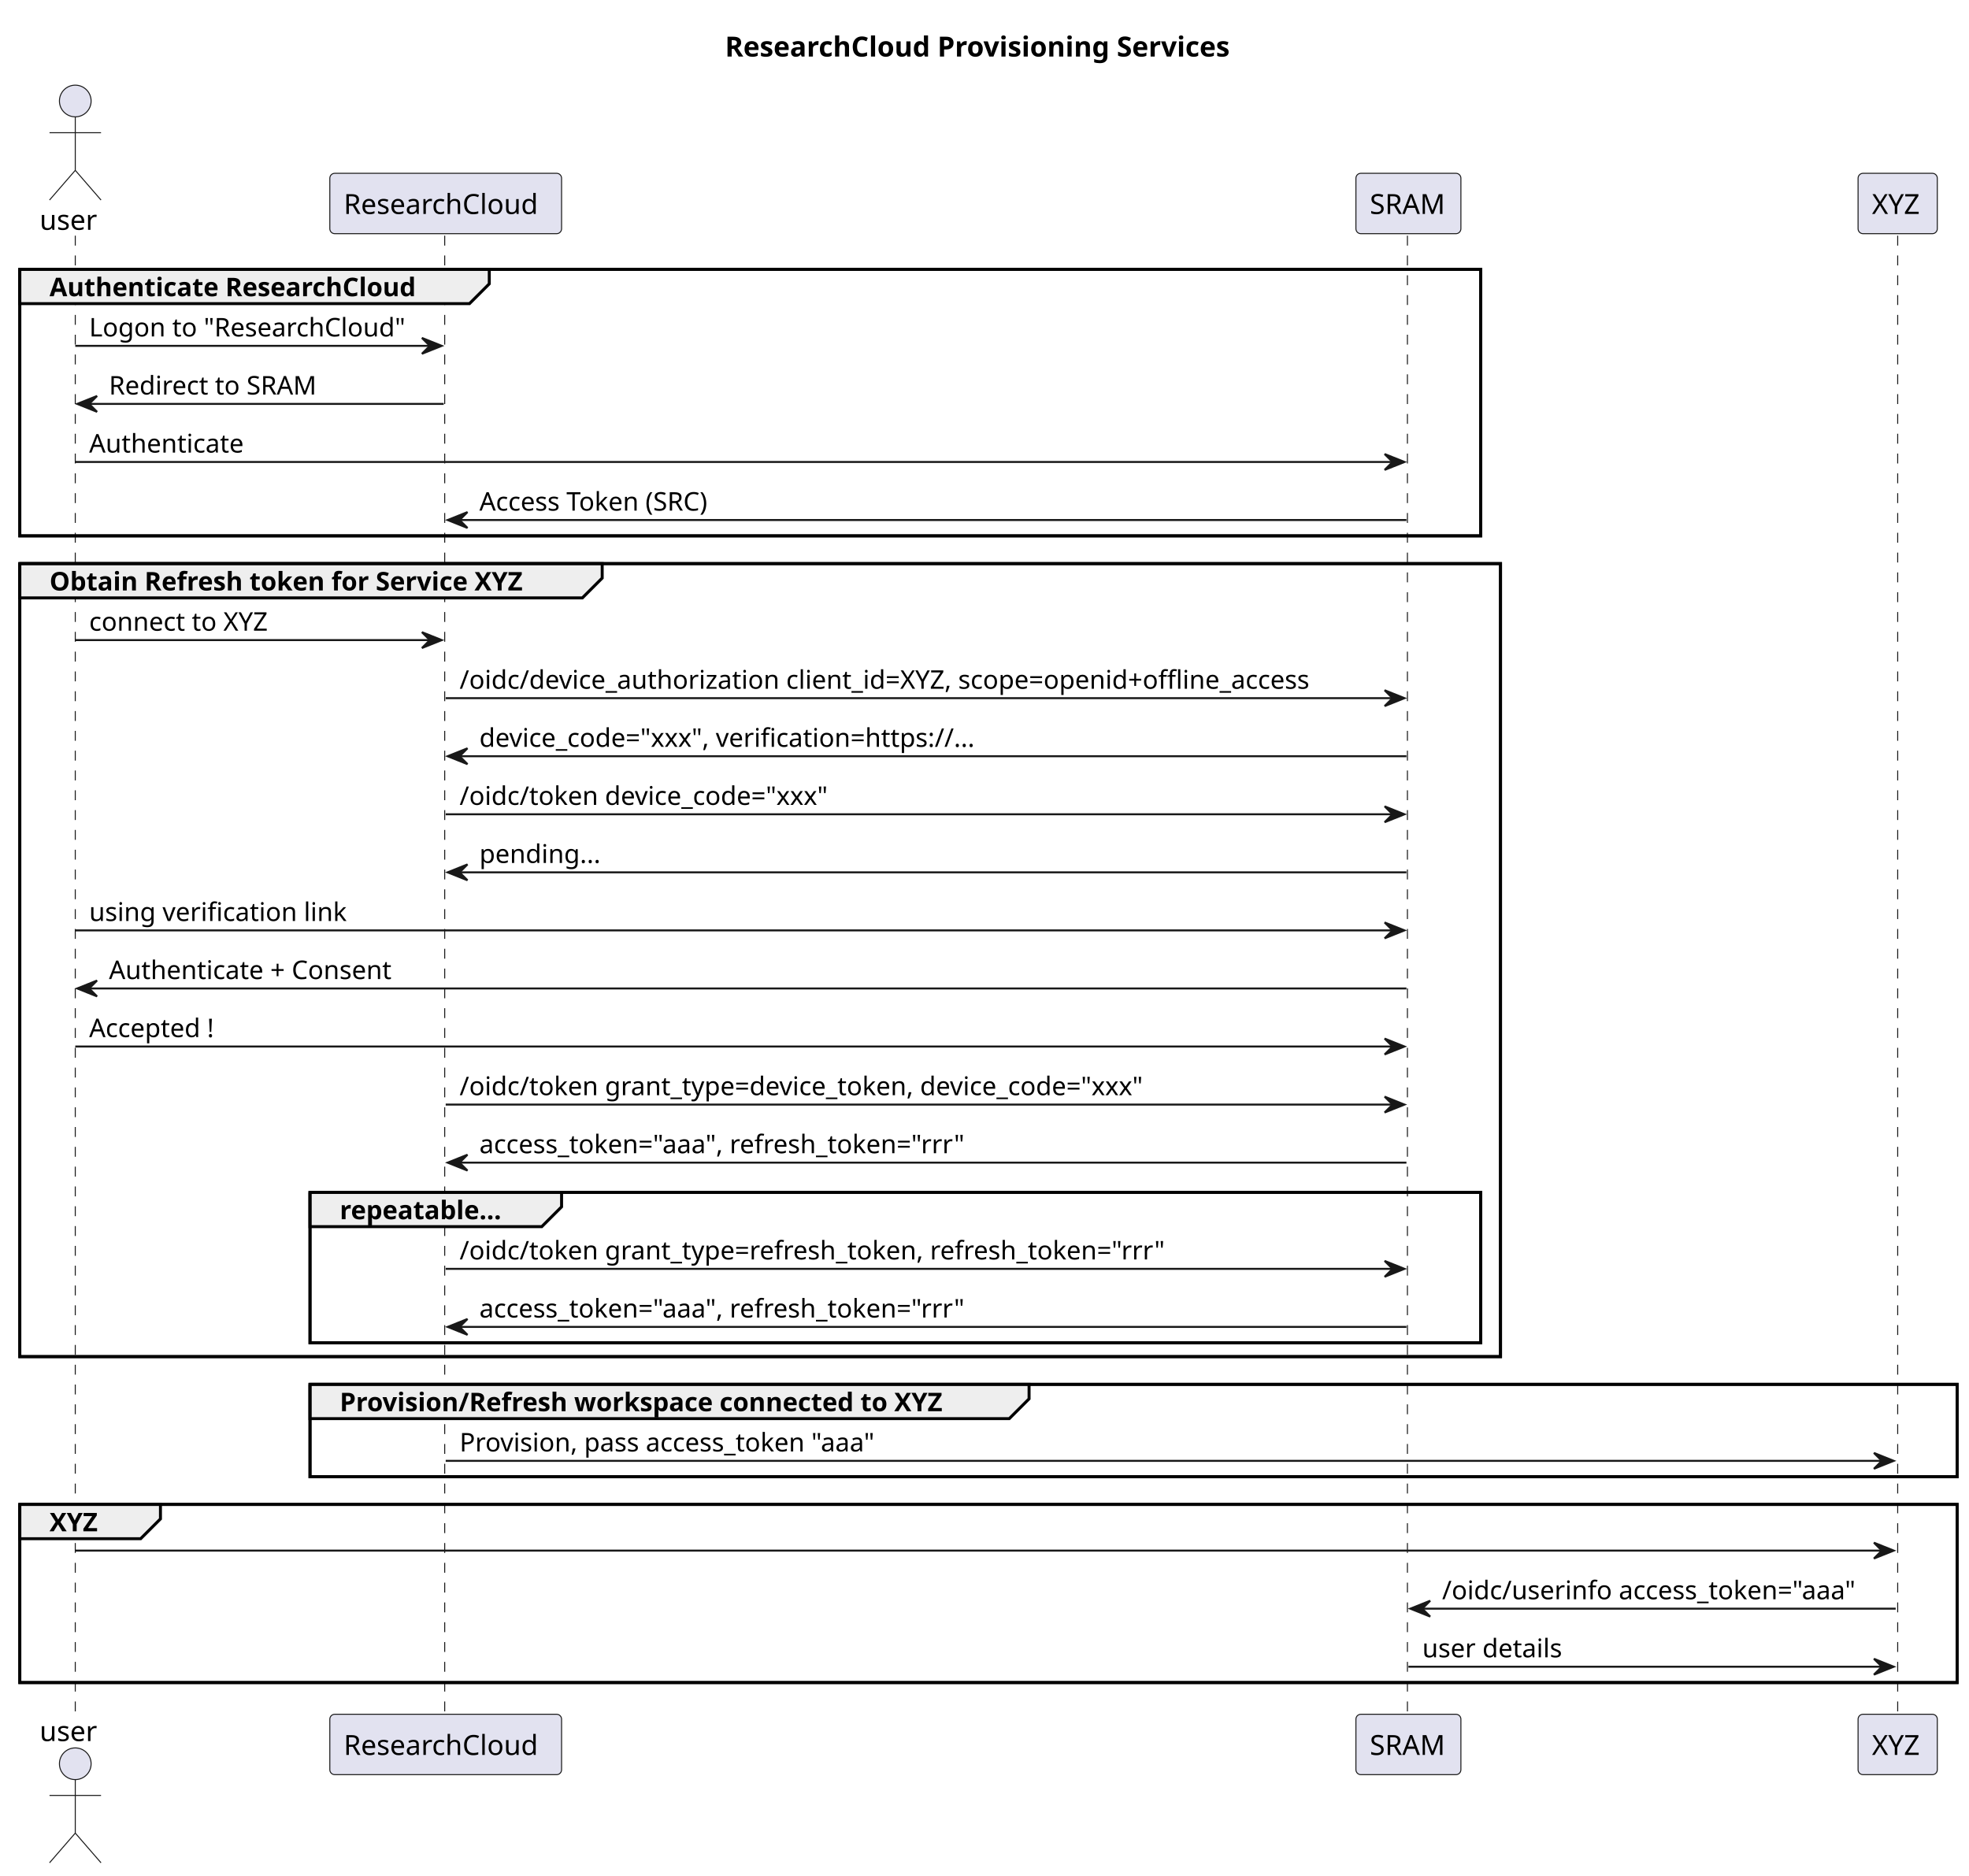
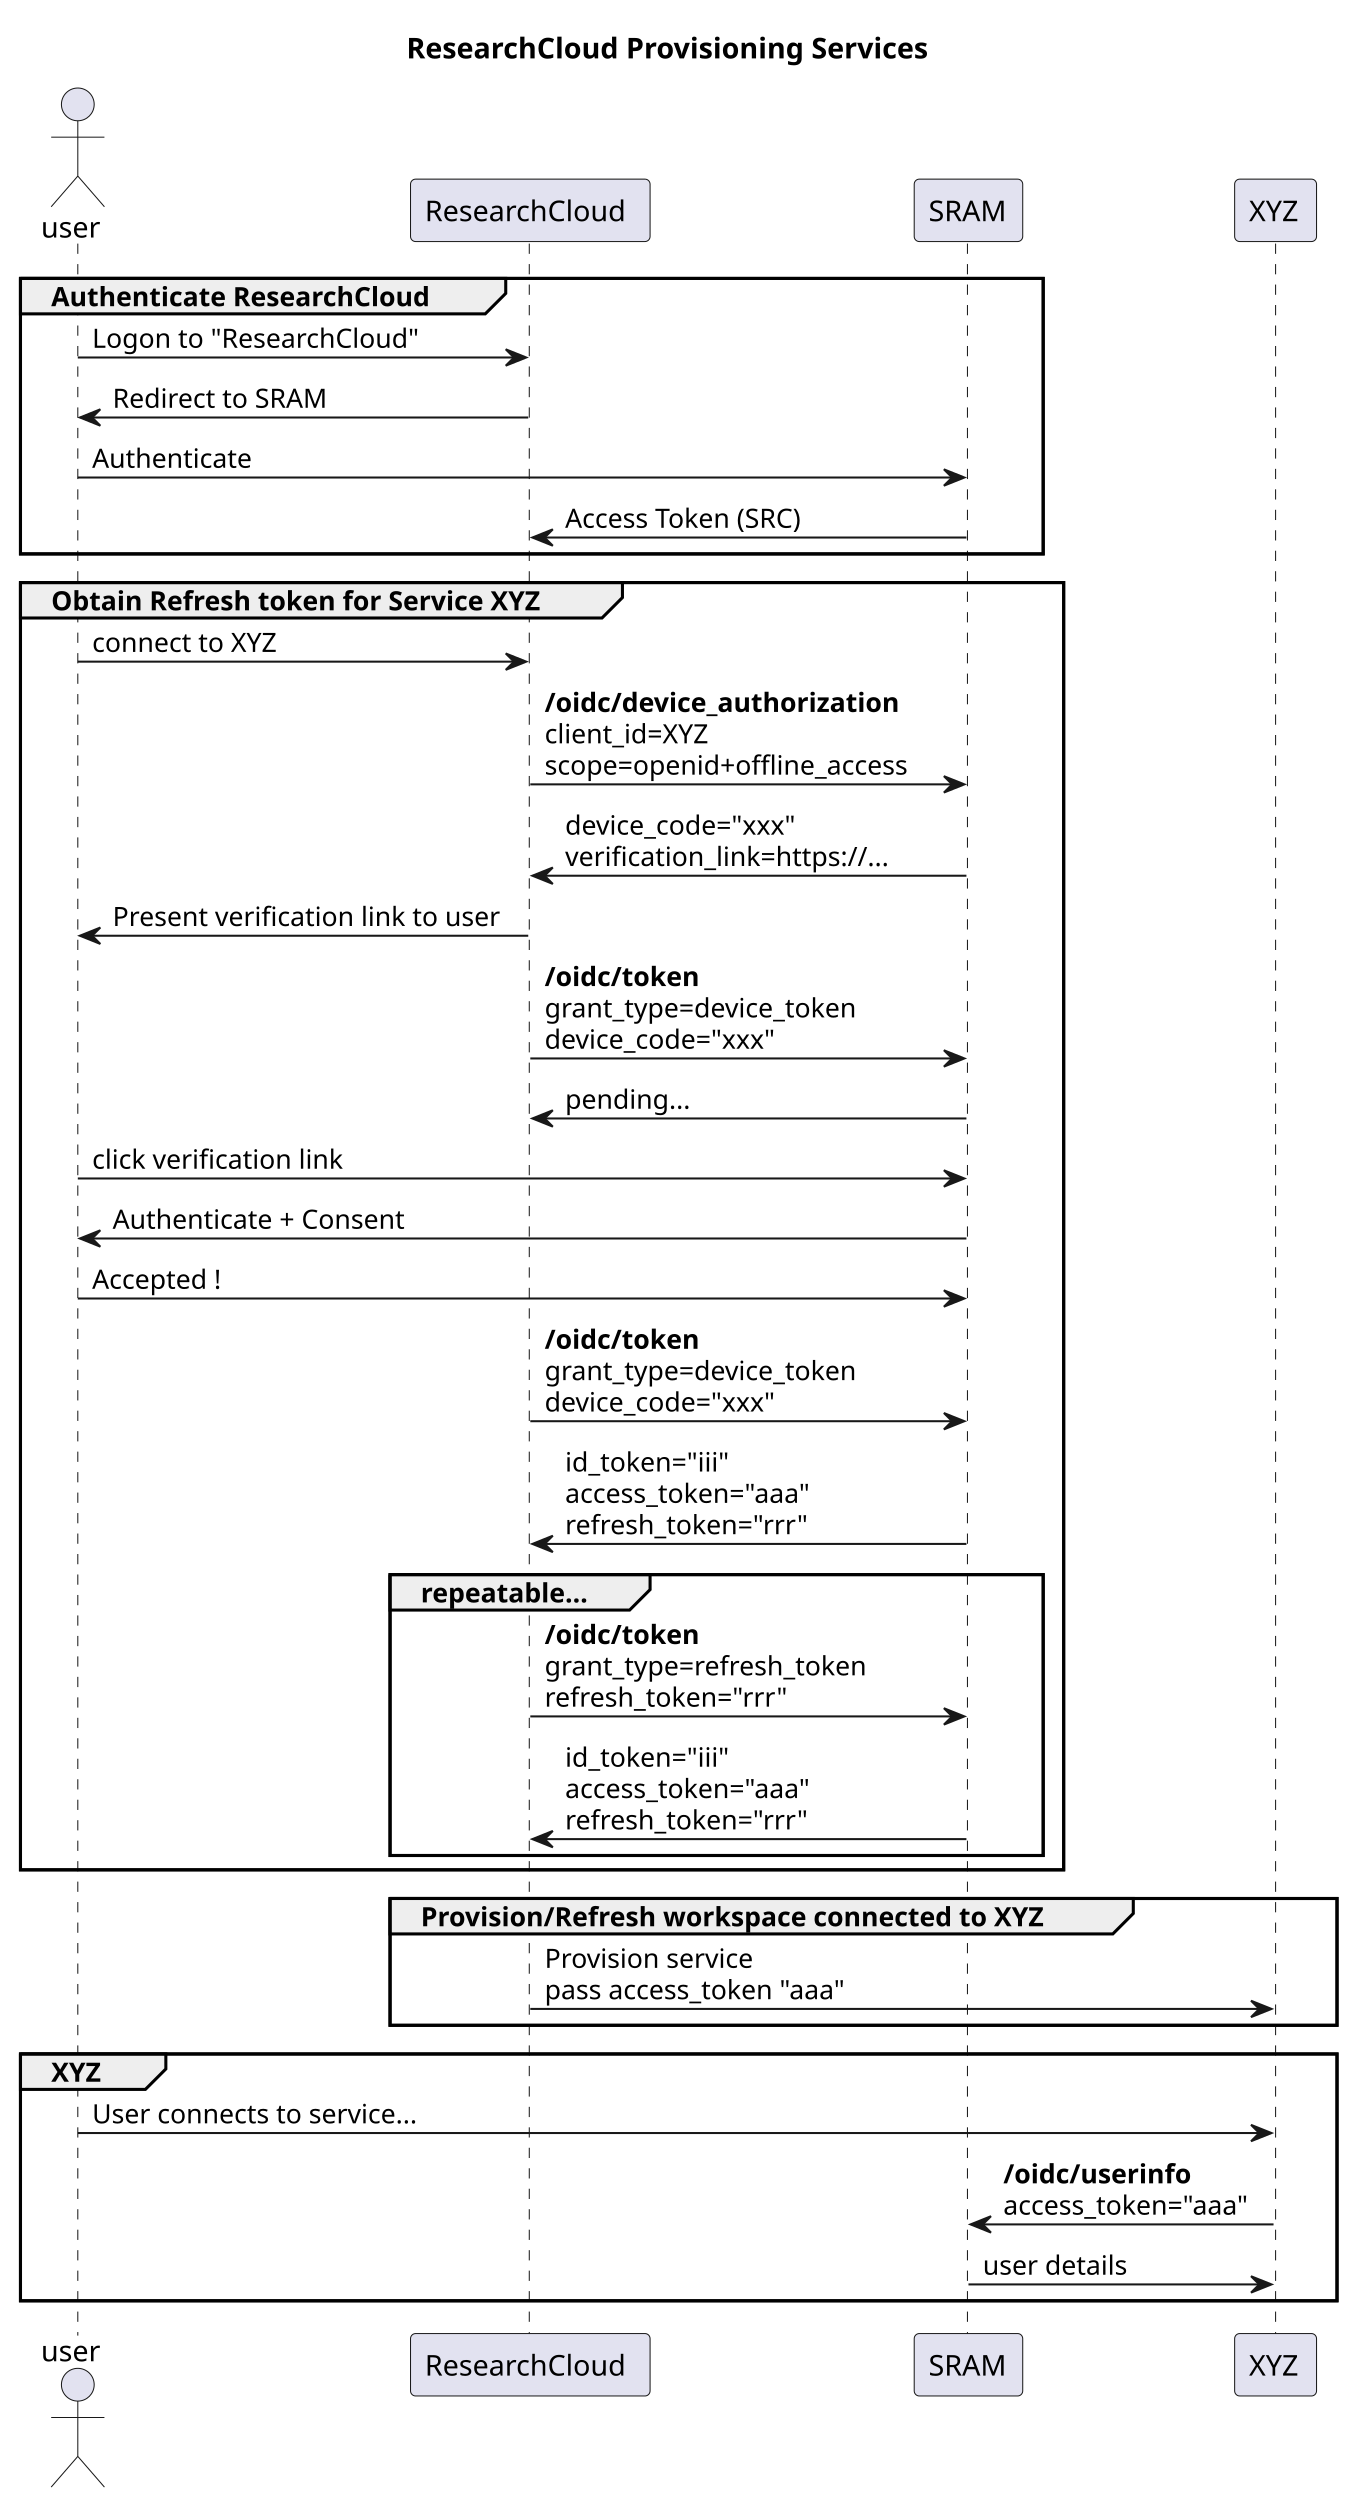
- <svg xmlns="http://www.w3.org/2000/svg" contentStyleType="text/css" height="947px" preserveAspectRatio="none" style="width:994px;height:947px;background:#FFFFFF;" version="1.1" viewBox="0 0 994 947" width="994px" zoomAndPan="magnify">
+ <svg xmlns="http://www.w3.org/2000/svg" contentStyleType="text/css" height="1221px" preserveAspectRatio="none" style="width:659px;height:1221px;background:#FFFFFF;" version="1.1" viewBox="0 0 659 1221" width="659px" zoomAndPan="magnify">
  <defs />
  <g>
-     <rect fill="none" height="26.488" id="_title" style="stroke:none;stroke-width:1.0;" width="275" x="361" y="10" />
-     <text fill="#000000" font-family="sans-serif" font-size="14" font-weight="bold" lengthAdjust="spacing" textLength="265" x="366" y="28.535">ResearchCloud Provisioning Services</text>
-     <rect fill="none" height="134.553" style="stroke:#000000;stroke-width:1.5;" width="737.5" x="10" y="135.977" />
-     <rect fill="none" height="400.348" style="stroke:#000000;stroke-width:1.5;" width="747.5" x="10" y="284.529" />
-     <rect fill="none" height="75.932" style="stroke:#000000;stroke-width:1.5;" width="591" x="156.5" y="601.945" />
-     <rect fill="none" height="46.621" style="stroke:#000000;stroke-width:1.5;" width="831.5" x="156.5" y="698.877" />
-     <rect fill="none" height="89.932" style="stroke:#000000;stroke-width:1.5;" width="978" x="10" y="759.498" />
-     <line style="stroke:#181818;stroke-width:0.5;stroke-dasharray:5.0,5.0;" x1="38" x2="38" y1="118.977" y2="866.43" />
-     <line style="stroke:#181818;stroke-width:0.5;stroke-dasharray:5.0,5.0;" x1="224.5" x2="224.5" y1="118.977" y2="866.43" />
-     <line style="stroke:#181818;stroke-width:0.5;stroke-dasharray:5.0,5.0;" x1="710.5" x2="710.5" y1="118.977" y2="866.43" />
-     <line style="stroke:#181818;stroke-width:0.5;stroke-dasharray:5.0,5.0;" x1="958" x2="958" y1="118.977" y2="866.43" />
+     <rect fill="none" height="26.488" id="_title" style="stroke:none;stroke-width:1.0;" width="275" x="193.5" y="10" />
+     <text fill="#000000" font-family="sans-serif" font-size="14" font-weight="bold" lengthAdjust="spacing" textLength="265" x="198.5" y="28.535">ResearchCloud Provisioning Services</text>
+     <rect fill="none" height="134.553" style="stroke:#000000;stroke-width:1.5;" width="499.5" x="10" y="135.977" />
+     <rect fill="none" height="628.695" style="stroke:#000000;stroke-width:1.5;" width="509.5" x="10" y="284.529" />
+     <rect fill="none" height="137.174" style="stroke:#000000;stroke-width:1.5;" width="319" x="190.5" y="769.051" />
+     <rect fill="none" height="61.932" style="stroke:#000000;stroke-width:1.5;" width="462.5" x="190.5" y="927.225" />
+     <rect fill="none" height="120.553" style="stroke:#000000;stroke-width:1.5;" width="643" x="10" y="1003.156" />
+     <line style="stroke:#181818;stroke-width:0.5;stroke-dasharray:5.0,5.0;" x1="38" x2="38" y1="118.977" y2="1140.709" />
+     <line style="stroke:#181818;stroke-width:0.5;stroke-dasharray:5.0,5.0;" x1="258.5" x2="258.5" y1="118.977" y2="1140.709" />
+     <line style="stroke:#181818;stroke-width:0.5;stroke-dasharray:5.0,5.0;" x1="472.5" x2="472.5" y1="118.977" y2="1140.709" />
+     <line style="stroke:#181818;stroke-width:0.5;stroke-dasharray:5.0,5.0;" x1="623" x2="623" y1="118.977" y2="1140.709" />
    <text fill="#000000" font-family="sans-serif" font-size="14" lengthAdjust="spacing" textLength="30" x="20" y="116.023">user</text>
    <ellipse cx="38" cy="50.988" fill="#E2E2F0" rx="8" ry="8" style="stroke:#181818;stroke-width:0.5;" />
    <path d="M38,58.988 L38,85.988 M25,66.988 L51,66.988 M38,85.988 L25,100.988 M38,85.988 L51,100.988 " fill="none" style="stroke:#181818;stroke-width:0.5;" />
-     <text fill="#000000" font-family="sans-serif" font-size="14" lengthAdjust="spacing" textLength="30" x="20" y="878.965">user</text>
-     <ellipse cx="38" cy="890.418" fill="#E2E2F0" rx="8" ry="8" style="stroke:#181818;stroke-width:0.5;" />
-     <path d="M38,898.418 L38,925.418 M25,906.418 L51,906.418 M38,925.418 L25,940.418 M38,925.418 L51,940.418 " fill="none" style="stroke:#181818;stroke-width:0.5;" />
-     <rect fill="#E2E2F0" height="30.488" rx="2.5" ry="2.5" style="stroke:#181818;stroke-width:0.5;" width="117" x="166.5" y="87.488" />
-     <text fill="#000000" font-family="sans-serif" font-size="14" lengthAdjust="spacing" textLength="103" x="173.5" y="108.023">ResearchCloud</text>
-     <rect fill="#E2E2F0" height="30.488" rx="2.5" ry="2.5" style="stroke:#181818;stroke-width:0.5;" width="117" x="166.5" y="865.43" />
-     <text fill="#000000" font-family="sans-serif" font-size="14" lengthAdjust="spacing" textLength="103" x="173.5" y="885.965">ResearchCloud</text>
-     <rect fill="#E2E2F0" height="30.488" rx="2.5" ry="2.5" style="stroke:#181818;stroke-width:0.5;" width="53" x="684.5" y="87.488" />
-     <text fill="#000000" font-family="sans-serif" font-size="14" lengthAdjust="spacing" textLength="39" x="691.5" y="108.023">SRAM</text>
-     <rect fill="#E2E2F0" height="30.488" rx="2.5" ry="2.5" style="stroke:#181818;stroke-width:0.5;" width="53" x="684.5" y="865.43" />
-     <text fill="#000000" font-family="sans-serif" font-size="14" lengthAdjust="spacing" textLength="39" x="691.5" y="885.965">SRAM</text>
-     <rect fill="#E2E2F0" height="30.488" rx="2.5" ry="2.5" style="stroke:#181818;stroke-width:0.5;" width="40" x="938" y="87.488" />
-     <text fill="#000000" font-family="sans-serif" font-size="14" lengthAdjust="spacing" textLength="26" x="945" y="108.023">XYZ</text>
-     <rect fill="#E2E2F0" height="30.488" rx="2.5" ry="2.5" style="stroke:#181818;stroke-width:0.5;" width="40" x="938" y="865.43" />
-     <text fill="#000000" font-family="sans-serif" font-size="14" lengthAdjust="spacing" textLength="26" x="945" y="885.965">XYZ</text>
+     <text fill="#000000" font-family="sans-serif" font-size="14" lengthAdjust="spacing" textLength="30" x="20" y="1153.244">user</text>
+     <ellipse cx="38" cy="1164.697" fill="#E2E2F0" rx="8" ry="8" style="stroke:#181818;stroke-width:0.5;" />
+     <path d="M38,1172.697 L38,1199.697 M25,1180.697 L51,1180.697 M38,1199.697 L25,1214.697 M38,1199.697 L51,1214.697 " fill="none" style="stroke:#181818;stroke-width:0.5;" />
+     <rect fill="#E2E2F0" height="30.488" rx="2.5" ry="2.5" style="stroke:#181818;stroke-width:0.5;" width="117" x="200.5" y="87.488" />
+     <text fill="#000000" font-family="sans-serif" font-size="14" lengthAdjust="spacing" textLength="103" x="207.5" y="108.023">ResearchCloud</text>
+     <rect fill="#E2E2F0" height="30.488" rx="2.5" ry="2.5" style="stroke:#181818;stroke-width:0.5;" width="117" x="200.5" y="1139.709" />
+     <text fill="#000000" font-family="sans-serif" font-size="14" lengthAdjust="spacing" textLength="103" x="207.5" y="1160.244">ResearchCloud</text>
+     <rect fill="#E2E2F0" height="30.488" rx="2.5" ry="2.5" style="stroke:#181818;stroke-width:0.5;" width="53" x="446.5" y="87.488" />
+     <text fill="#000000" font-family="sans-serif" font-size="14" lengthAdjust="spacing" textLength="39" x="453.5" y="108.023">SRAM</text>
+     <rect fill="#E2E2F0" height="30.488" rx="2.5" ry="2.5" style="stroke:#181818;stroke-width:0.5;" width="53" x="446.5" y="1139.709" />
+     <text fill="#000000" font-family="sans-serif" font-size="14" lengthAdjust="spacing" textLength="39" x="453.5" y="1160.244">SRAM</text>
+     <rect fill="#E2E2F0" height="30.488" rx="2.5" ry="2.5" style="stroke:#181818;stroke-width:0.5;" width="40" x="603" y="87.488" />
+     <text fill="#000000" font-family="sans-serif" font-size="14" lengthAdjust="spacing" textLength="26" x="610" y="108.023">XYZ</text>
+     <rect fill="#E2E2F0" height="30.488" rx="2.5" ry="2.5" style="stroke:#181818;stroke-width:0.5;" width="40" x="603" y="1139.709" />
+     <text fill="#000000" font-family="sans-serif" font-size="14" lengthAdjust="spacing" textLength="26" x="610" y="1160.244">XYZ</text>
    <path d="M10,135.977 L247,135.977 L247,143.287 L237,153.287 L10,153.287 L10,135.977 " fill="#EEEEEE" style="stroke:#000000;stroke-width:1.5;" />
-     <rect fill="none" height="134.553" style="stroke:#000000;stroke-width:1.5;" width="737.5" x="10" y="135.977" />
+     <rect fill="none" height="134.553" style="stroke:#000000;stroke-width:1.5;" width="499.5" x="10" y="135.977" />
    <text fill="#000000" font-family="sans-serif" font-size="13" font-weight="bold" lengthAdjust="spacing" textLength="192" x="25" y="149.545">Authenticate ResearchCloud</text>
-     <polygon fill="#181818" points="213,170.598,223,174.598,213,178.598,217,174.598" style="stroke:#181818;stroke-width:1.0;" />
-     <line style="stroke:#181818;stroke-width:1.0;" x1="38" x2="219" y1="174.598" y2="174.598" />
+     <polygon fill="#181818" points="247,170.598,257,174.598,247,178.598,251,174.598" style="stroke:#181818;stroke-width:1.0;" />
+     <line style="stroke:#181818;stroke-width:1.0;" x1="38" x2="253" y1="174.598" y2="174.598" />
    <text fill="#000000" font-family="sans-serif" font-size="13" lengthAdjust="spacing" textLength="163" x="45" y="169.856">Logon to "ResearchCloud"</text>
    <polygon fill="#181818" points="49,199.908,39,203.908,49,207.908,45,203.908" style="stroke:#181818;stroke-width:1.0;" />
-     <line style="stroke:#181818;stroke-width:1.0;" x1="43" x2="224" y1="203.908" y2="203.908" />
+     <line style="stroke:#181818;stroke-width:1.0;" x1="43" x2="258" y1="203.908" y2="203.908" />
    <text fill="#000000" font-family="sans-serif" font-size="13" lengthAdjust="spacing" textLength="107" x="55" y="199.166">Redirect to SRAM</text>
-     <polygon fill="#181818" points="699,229.219,709,233.219,699,237.219,703,233.219" style="stroke:#181818;stroke-width:1.0;" />
-     <line style="stroke:#181818;stroke-width:1.0;" x1="38" x2="705" y1="233.219" y2="233.219" />
+     <polygon fill="#181818" points="461,229.219,471,233.219,461,237.219,465,233.219" style="stroke:#181818;stroke-width:1.0;" />
+     <line style="stroke:#181818;stroke-width:1.0;" x1="38" x2="467" y1="233.219" y2="233.219" />
    <text fill="#000000" font-family="sans-serif" font-size="13" lengthAdjust="spacing" textLength="80" x="45" y="228.477">Authenticate</text>
-     <polygon fill="#181818" points="236,258.529,226,262.529,236,266.529,232,262.529" style="stroke:#181818;stroke-width:1.0;" />
-     <line style="stroke:#181818;stroke-width:1.0;" x1="230" x2="710" y1="262.529" y2="262.529" />
-     <text fill="#000000" font-family="sans-serif" font-size="13" lengthAdjust="spacing" textLength="123" x="242" y="257.787">Access Token (SRC)</text>
+     <polygon fill="#181818" points="270,258.529,260,262.529,270,266.529,266,262.529" style="stroke:#181818;stroke-width:1.0;" />
+     <line style="stroke:#181818;stroke-width:1.0;" x1="264" x2="472" y1="262.529" y2="262.529" />
+     <text fill="#000000" font-family="sans-serif" font-size="13" lengthAdjust="spacing" textLength="123" x="276" y="257.787">Access Token (SRC)</text>
    <path d="M10,284.529 L304,284.529 L304,291.84 L294,301.84 L10,301.84 L10,284.529 " fill="#EEEEEE" style="stroke:#000000;stroke-width:1.5;" />
-     <rect fill="none" height="400.348" style="stroke:#000000;stroke-width:1.5;" width="747.5" x="10" y="284.529" />
+     <rect fill="none" height="628.695" style="stroke:#000000;stroke-width:1.5;" width="509.5" x="10" y="284.529" />
    <text fill="#000000" font-family="sans-serif" font-size="13" font-weight="bold" lengthAdjust="spacing" textLength="249" x="25" y="298.098">Obtain Refresh token for Service XYZ</text>
-     <polygon fill="#181818" points="213,319.15,223,323.15,213,327.15,217,323.15" style="stroke:#181818;stroke-width:1.0;" />
-     <line style="stroke:#181818;stroke-width:1.0;" x1="38" x2="219" y1="323.15" y2="323.15" />
+     <polygon fill="#181818" points="247,319.15,257,323.15,247,327.15,251,323.15" style="stroke:#181818;stroke-width:1.0;" />
+     <line style="stroke:#181818;stroke-width:1.0;" x1="38" x2="253" y1="323.15" y2="323.15" />
    <text fill="#000000" font-family="sans-serif" font-size="13" lengthAdjust="spacing" textLength="95" x="45" y="318.408">connect to XYZ</text>
-     <polygon fill="#181818" points="699,348.461,709,352.461,699,356.461,703,352.461" style="stroke:#181818;stroke-width:1.0;" />
-     <line style="stroke:#181818;stroke-width:1.0;" x1="225" x2="705" y1="352.461" y2="352.461" />
-     <text fill="#000000" font-family="sans-serif" font-size="13" lengthAdjust="spacing" textLength="462" x="232" y="347.719">/oidc/device_authorization client_id=XYZ, scope=openid+offline_access</text>
-     <polygon fill="#181818" points="236,377.772,226,381.772,236,385.772,232,381.772" style="stroke:#181818;stroke-width:1.0;" />
-     <line style="stroke:#181818;stroke-width:1.0;" x1="230" x2="710" y1="381.772" y2="381.772" />
-     <text fill="#000000" font-family="sans-serif" font-size="13" lengthAdjust="spacing" textLength="273" x="242" y="377.029">device_code="xxx", verification=https://...</text>
-     <polygon fill="#181818" points="699,407.082,709,411.082,699,415.082,703,411.082" style="stroke:#181818;stroke-width:1.0;" />
-     <line style="stroke:#181818;stroke-width:1.0;" x1="225" x2="705" y1="411.082" y2="411.082" />
-     <text fill="#000000" font-family="sans-serif" font-size="13" lengthAdjust="spacing" textLength="202" x="232" y="406.34">/oidc/token device_code="xxx"</text>
-     <polygon fill="#181818" points="236,436.393,226,440.393,236,444.393,232,440.393" style="stroke:#181818;stroke-width:1.0;" />
-     <line style="stroke:#181818;stroke-width:1.0;" x1="230" x2="710" y1="440.393" y2="440.393" />
-     <text fill="#000000" font-family="sans-serif" font-size="13" lengthAdjust="spacing" textLength="63" x="242" y="435.65">pending...</text>
-     <polygon fill="#181818" points="699,465.703,709,469.703,699,473.703,703,469.703" style="stroke:#181818;stroke-width:1.0;" />
-     <line style="stroke:#181818;stroke-width:1.0;" x1="38" x2="705" y1="469.703" y2="469.703" />
-     <text fill="#000000" font-family="sans-serif" font-size="13" lengthAdjust="spacing" textLength="138" x="45" y="464.961">using verification link</text>
-     <polygon fill="#181818" points="49,495.014,39,499.014,49,503.014,45,499.014" style="stroke:#181818;stroke-width:1.0;" />
-     <line style="stroke:#181818;stroke-width:1.0;" x1="43" x2="710" y1="499.014" y2="499.014" />
-     <text fill="#000000" font-family="sans-serif" font-size="13" lengthAdjust="spacing" textLength="150" x="55" y="494.272">Authenticate + Consent</text>
-     <polygon fill="#181818" points="699,524.324,709,528.324,699,532.324,703,528.324" style="stroke:#181818;stroke-width:1.0;" />
-     <line style="stroke:#181818;stroke-width:1.0;" x1="38" x2="705" y1="528.324" y2="528.324" />
-     <text fill="#000000" font-family="sans-serif" font-size="13" lengthAdjust="spacing" textLength="66" x="45" y="523.582">Accepted !</text>
-     <polygon fill="#181818" points="699,553.635,709,557.635,699,561.635,703,557.635" style="stroke:#181818;stroke-width:1.0;" />
-     <line style="stroke:#181818;stroke-width:1.0;" x1="225" x2="705" y1="557.635" y2="557.635" />
-     <text fill="#000000" font-family="sans-serif" font-size="13" lengthAdjust="spacing" textLength="370" x="232" y="552.893">/oidc/token grant_type=device_token, device_code="xxx"</text>
-     <polygon fill="#181818" points="236,582.945,226,586.945,236,590.945,232,586.945" style="stroke:#181818;stroke-width:1.0;" />
-     <line style="stroke:#181818;stroke-width:1.0;" x1="230" x2="710" y1="586.945" y2="586.945" />
-     <text fill="#000000" font-family="sans-serif" font-size="13" lengthAdjust="spacing" textLength="256" x="242" y="582.203">access_token="aaa", refresh_token="rrr"</text>
-     <path d="M156.5,601.945 L283.5,601.945 L283.5,609.256 L273.5,619.256 L156.5,619.256 L156.5,601.945 " fill="#EEEEEE" style="stroke:#000000;stroke-width:1.5;" />
-     <rect fill="none" height="75.932" style="stroke:#000000;stroke-width:1.5;" width="591" x="156.5" y="601.945" />
-     <text fill="#000000" font-family="sans-serif" font-size="13" font-weight="bold" lengthAdjust="spacing" textLength="82" x="171.5" y="615.514">repeatable...</text>
-     <polygon fill="#181818" points="699,636.566,709,640.566,699,644.566,703,640.566" style="stroke:#181818;stroke-width:1.0;" />
-     <line style="stroke:#181818;stroke-width:1.0;" x1="225" x2="705" y1="640.566" y2="640.566" />
-     <text fill="#000000" font-family="sans-serif" font-size="13" lengthAdjust="spacing" textLength="375" x="232" y="635.824">/oidc/token grant_type=refresh_token, refresh_token="rrr"</text>
-     <polygon fill="#181818" points="236,665.877,226,669.877,236,673.877,232,669.877" style="stroke:#181818;stroke-width:1.0;" />
-     <line style="stroke:#181818;stroke-width:1.0;" x1="230" x2="710" y1="669.877" y2="669.877" />
-     <text fill="#000000" font-family="sans-serif" font-size="13" lengthAdjust="spacing" textLength="256" x="242" y="665.135">access_token="aaa", refresh_token="rrr"</text>
-     <path d="M156.5,698.877 L519.5,698.877 L519.5,706.188 L509.5,716.188 L156.5,716.188 L156.5,698.877 " fill="#EEEEEE" style="stroke:#000000;stroke-width:1.5;" />
-     <rect fill="none" height="46.621" style="stroke:#000000;stroke-width:1.5;" width="831.5" x="156.5" y="698.877" />
-     <text fill="#000000" font-family="sans-serif" font-size="13" font-weight="bold" lengthAdjust="spacing" textLength="318" x="171.5" y="712.445">Provision/Refresh workspace connected to XYZ</text>
-     <polygon fill="#181818" points="946,733.498,956,737.498,946,741.498,950,737.498" style="stroke:#181818;stroke-width:1.0;" />
-     <line style="stroke:#181818;stroke-width:1.0;" x1="225" x2="952" y1="737.498" y2="737.498" />
-     <text fill="#000000" font-family="sans-serif" font-size="13" lengthAdjust="spacing" textLength="219" x="232" y="732.756">Provision, pass access_token "aaa"</text>
-     <path d="M10,759.498 L81,759.498 L81,766.809 L71,776.809 L10,776.809 L10,759.498 " fill="#EEEEEE" style="stroke:#000000;stroke-width:1.5;" />
-     <rect fill="none" height="89.932" style="stroke:#000000;stroke-width:1.5;" width="978" x="10" y="759.498" />
-     <text fill="#000000" font-family="sans-serif" font-size="13" font-weight="bold" lengthAdjust="spacing" textLength="26" x="25" y="773.066">XYZ</text>
-     <polygon fill="#181818" points="946,778.809,956,782.809,946,786.809,950,782.809" style="stroke:#181818;stroke-width:1.0;" />
-     <line style="stroke:#181818;stroke-width:1.0;" x1="38" x2="952" y1="782.809" y2="782.809" />
-     <polygon fill="#181818" points="722,808.119,712,812.119,722,816.119,718,812.119" style="stroke:#181818;stroke-width:1.0;" />
-     <line style="stroke:#181818;stroke-width:1.0;" x1="716" x2="957" y1="812.119" y2="812.119" />
-     <text fill="#000000" font-family="sans-serif" font-size="13" lengthAdjust="spacing" textLength="223" x="728" y="807.377">/oidc/userinfo access_token="aaa"</text>
-     <polygon fill="#181818" points="946,837.43,956,841.43,946,845.43,950,841.43" style="stroke:#181818;stroke-width:1.0;" />
-     <line style="stroke:#181818;stroke-width:1.0;" x1="711" x2="952" y1="841.43" y2="841.43" />
-     <text fill="#000000" font-family="sans-serif" font-size="13" lengthAdjust="spacing" textLength="73" x="718" y="836.688">user details</text>
+     <polygon fill="#181818" points="461,379.082,471,383.082,461,387.082,465,383.082" style="stroke:#181818;stroke-width:1.0;" />
+     <line style="stroke:#181818;stroke-width:1.0;" x1="259" x2="467" y1="383.082" y2="383.082" />
+     <text fill="#000000" font-family="sans-serif" font-size="13" font-weight="bold" lengthAdjust="spacing" textLength="184" x="266" y="347.719">/oidc/device_authorization</text>
+     <text fill="#000000" font-family="sans-serif" font-size="13" lengthAdjust="spacing" textLength="88" x="266" y="363.029">client_id=XYZ</text>
+     <text fill="#000000" font-family="sans-serif" font-size="13" lengthAdjust="spacing" textLength="190" x="266" y="378.34">scope=openid+offline_access</text>
+     <polygon fill="#181818" points="270,423.703,260,427.703,270,431.703,266,427.703" style="stroke:#181818;stroke-width:1.0;" />
+     <line style="stroke:#181818;stroke-width:1.0;" x1="264" x2="472" y1="427.703" y2="427.703" />
+     <text fill="#000000" font-family="sans-serif" font-size="13" lengthAdjust="spacing" textLength="121" x="276" y="407.65">device_code="xxx"</text>
+     <text fill="#000000" font-family="sans-serif" font-size="13" lengthAdjust="spacing" textLength="175" x="276" y="422.961">verification_link=https://...</text>
+     <polygon fill="#181818" points="49,453.014,39,457.014,49,461.014,45,457.014" style="stroke:#181818;stroke-width:1.0;" />
+     <line style="stroke:#181818;stroke-width:1.0;" x1="43" x2="258" y1="457.014" y2="457.014" />
+     <text fill="#000000" font-family="sans-serif" font-size="13" lengthAdjust="spacing" textLength="197" x="55" y="452.272">Present verification link to user</text>
+     <polygon fill="#181818" points="461,512.945,471,516.945,461,520.945,465,516.945" style="stroke:#181818;stroke-width:1.0;" />
+     <line style="stroke:#181818;stroke-width:1.0;" x1="259" x2="467" y1="516.945" y2="516.945" />
+     <text fill="#000000" font-family="sans-serif" font-size="13" font-weight="bold" lengthAdjust="spacing" textLength="80" x="266" y="481.582">/oidc/token</text>
+     <text fill="#000000" font-family="sans-serif" font-size="13" lengthAdjust="spacing" textLength="160" x="266" y="496.893">grant_type=device_token</text>
+     <text fill="#000000" font-family="sans-serif" font-size="13" lengthAdjust="spacing" textLength="121" x="266" y="512.203">device_code="xxx"</text>
+     <polygon fill="#181818" points="270,542.256,260,546.256,270,550.256,266,546.256" style="stroke:#181818;stroke-width:1.0;" />
+     <line style="stroke:#181818;stroke-width:1.0;" x1="264" x2="472" y1="546.256" y2="546.256" />
+     <text fill="#000000" font-family="sans-serif" font-size="13" lengthAdjust="spacing" textLength="63" x="276" y="541.514">pending...</text>
+     <polygon fill="#181818" points="461,571.566,471,575.566,461,579.566,465,575.566" style="stroke:#181818;stroke-width:1.0;" />
+     <line style="stroke:#181818;stroke-width:1.0;" x1="38" x2="467" y1="575.566" y2="575.566" />
+     <text fill="#000000" font-family="sans-serif" font-size="13" lengthAdjust="spacing" textLength="133" x="45" y="570.824">click verification link</text>
+     <polygon fill="#181818" points="49,600.877,39,604.877,49,608.877,45,604.877" style="stroke:#181818;stroke-width:1.0;" />
+     <line style="stroke:#181818;stroke-width:1.0;" x1="43" x2="472" y1="604.877" y2="604.877" />
+     <text fill="#000000" font-family="sans-serif" font-size="13" lengthAdjust="spacing" textLength="150" x="55" y="600.135">Authenticate + Consent</text>
+     <polygon fill="#181818" points="461,630.188,471,634.188,461,638.188,465,634.188" style="stroke:#181818;stroke-width:1.0;" />
+     <line style="stroke:#181818;stroke-width:1.0;" x1="38" x2="467" y1="634.188" y2="634.188" />
+     <text fill="#000000" font-family="sans-serif" font-size="13" lengthAdjust="spacing" textLength="66" x="45" y="629.445">Accepted !</text>
+     <polygon fill="#181818" points="461,690.119,471,694.119,461,698.119,465,694.119" style="stroke:#181818;stroke-width:1.0;" />
+     <line style="stroke:#181818;stroke-width:1.0;" x1="259" x2="467" y1="694.119" y2="694.119" />
+     <text fill="#000000" font-family="sans-serif" font-size="13" font-weight="bold" lengthAdjust="spacing" textLength="80" x="266" y="658.756">/oidc/token</text>
+     <text fill="#000000" font-family="sans-serif" font-size="13" lengthAdjust="spacing" textLength="160" x="266" y="674.066">grant_type=device_token</text>
+     <text fill="#000000" font-family="sans-serif" font-size="13" lengthAdjust="spacing" textLength="121" x="266" y="689.377">device_code="xxx"</text>
+     <polygon fill="#181818" points="270,750.051,260,754.051,270,758.051,266,754.051" style="stroke:#181818;stroke-width:1.0;" />
+     <line style="stroke:#181818;stroke-width:1.0;" x1="264" x2="472" y1="754.051" y2="754.051" />
+     <text fill="#000000" font-family="sans-serif" font-size="13" lengthAdjust="spacing" textLength="87" x="276" y="718.688">id_token="iii"</text>
+     <text fill="#000000" font-family="sans-serif" font-size="13" lengthAdjust="spacing" textLength="126" x="276" y="733.998">access_token="aaa"</text>
+     <text fill="#000000" font-family="sans-serif" font-size="13" lengthAdjust="spacing" textLength="122" x="276" y="749.309">refresh_token="rrr"</text>
+     <path d="M190.5,769.051 L317.5,769.051 L317.5,776.361 L307.5,786.361 L190.5,786.361 L190.5,769.051 " fill="#EEEEEE" style="stroke:#000000;stroke-width:1.5;" />
+     <rect fill="none" height="137.174" style="stroke:#000000;stroke-width:1.5;" width="319" x="190.5" y="769.051" />
+     <text fill="#000000" font-family="sans-serif" font-size="13" font-weight="bold" lengthAdjust="spacing" textLength="82" x="205.5" y="782.619">repeatable...</text>
+     <polygon fill="#181818" points="461,834.293,471,838.293,461,842.293,465,838.293" style="stroke:#181818;stroke-width:1.0;" />
+     <line style="stroke:#181818;stroke-width:1.0;" x1="259" x2="467" y1="838.293" y2="838.293" />
+     <text fill="#000000" font-family="sans-serif" font-size="13" font-weight="bold" lengthAdjust="spacing" textLength="80" x="266" y="802.93">/oidc/token</text>
+     <text fill="#000000" font-family="sans-serif" font-size="13" lengthAdjust="spacing" textLength="164" x="266" y="818.24">grant_type=refresh_token</text>
+     <text fill="#000000" font-family="sans-serif" font-size="13" lengthAdjust="spacing" textLength="122" x="266" y="833.551">refresh_token="rrr"</text>
+     <polygon fill="#181818" points="270,894.225,260,898.225,270,902.225,266,898.225" style="stroke:#181818;stroke-width:1.0;" />
+     <line style="stroke:#181818;stroke-width:1.0;" x1="264" x2="472" y1="898.225" y2="898.225" />
+     <text fill="#000000" font-family="sans-serif" font-size="13" lengthAdjust="spacing" textLength="87" x="276" y="862.861">id_token="iii"</text>
+     <text fill="#000000" font-family="sans-serif" font-size="13" lengthAdjust="spacing" textLength="126" x="276" y="878.172">access_token="aaa"</text>
+     <text fill="#000000" font-family="sans-serif" font-size="13" lengthAdjust="spacing" textLength="122" x="276" y="893.482">refresh_token="rrr"</text>
+     <path d="M190.5,927.225 L553.5,927.225 L553.5,934.535 L543.5,944.535 L190.5,944.535 L190.5,927.225 " fill="#EEEEEE" style="stroke:#000000;stroke-width:1.5;" />
+     <rect fill="none" height="61.932" style="stroke:#000000;stroke-width:1.5;" width="462.5" x="190.5" y="927.225" />
+     <text fill="#000000" font-family="sans-serif" font-size="13" font-weight="bold" lengthAdjust="spacing" textLength="318" x="205.5" y="940.793">Provision/Refresh workspace connected to XYZ</text>
+     <polygon fill="#181818" points="611,977.156,621,981.156,611,985.156,615,981.156" style="stroke:#181818;stroke-width:1.0;" />
+     <line style="stroke:#181818;stroke-width:1.0;" x1="259" x2="617" y1="981.156" y2="981.156" />
+     <text fill="#000000" font-family="sans-serif" font-size="13" lengthAdjust="spacing" textLength="106" x="266" y="961.104">Provision service</text>
+     <text fill="#000000" font-family="sans-serif" font-size="13" lengthAdjust="spacing" textLength="153" x="266" y="976.414">pass access_token "aaa"</text>
+     <path d="M10,1003.156 L81,1003.156 L81,1010.467 L71,1020.467 L10,1020.467 L10,1003.156 " fill="#EEEEEE" style="stroke:#000000;stroke-width:1.5;" />
+     <rect fill="none" height="120.553" style="stroke:#000000;stroke-width:1.5;" width="643" x="10" y="1003.156" />
+     <text fill="#000000" font-family="sans-serif" font-size="13" font-weight="bold" lengthAdjust="spacing" textLength="26" x="25" y="1016.725">XYZ</text>
+     <polygon fill="#181818" points="611,1037.777,621,1041.777,611,1045.777,615,1041.777" style="stroke:#181818;stroke-width:1.0;" />
+     <line style="stroke:#181818;stroke-width:1.0;" x1="38" x2="617" y1="1041.777" y2="1041.777" />
+     <text fill="#000000" font-family="sans-serif" font-size="13" lengthAdjust="spacing" textLength="166" x="45" y="1037.035">User connects to service...</text>
+     <polygon fill="#181818" points="484,1082.398,474,1086.398,484,1090.398,480,1086.398" style="stroke:#181818;stroke-width:1.0;" />
+     <line style="stroke:#181818;stroke-width:1.0;" x1="478" x2="622" y1="1086.398" y2="1086.398" />
+     <text fill="#000000" font-family="sans-serif" font-size="13" font-weight="bold" lengthAdjust="spacing" textLength="98" x="490" y="1066.346">/oidc/userinfo</text>
+     <text fill="#000000" font-family="sans-serif" font-size="13" lengthAdjust="spacing" textLength="126" x="490" y="1081.656">access_token="aaa"</text>
+     <polygon fill="#181818" points="611,1111.709,621,1115.709,611,1119.709,615,1115.709" style="stroke:#181818;stroke-width:1.0;" />
+     <line style="stroke:#181818;stroke-width:1.0;" x1="473" x2="617" y1="1115.709" y2="1115.709" />
+     <text fill="#000000" font-family="sans-serif" font-size="13" lengthAdjust="spacing" textLength="73" x="480" y="1110.967">user details</text>
  </g>
</svg>
